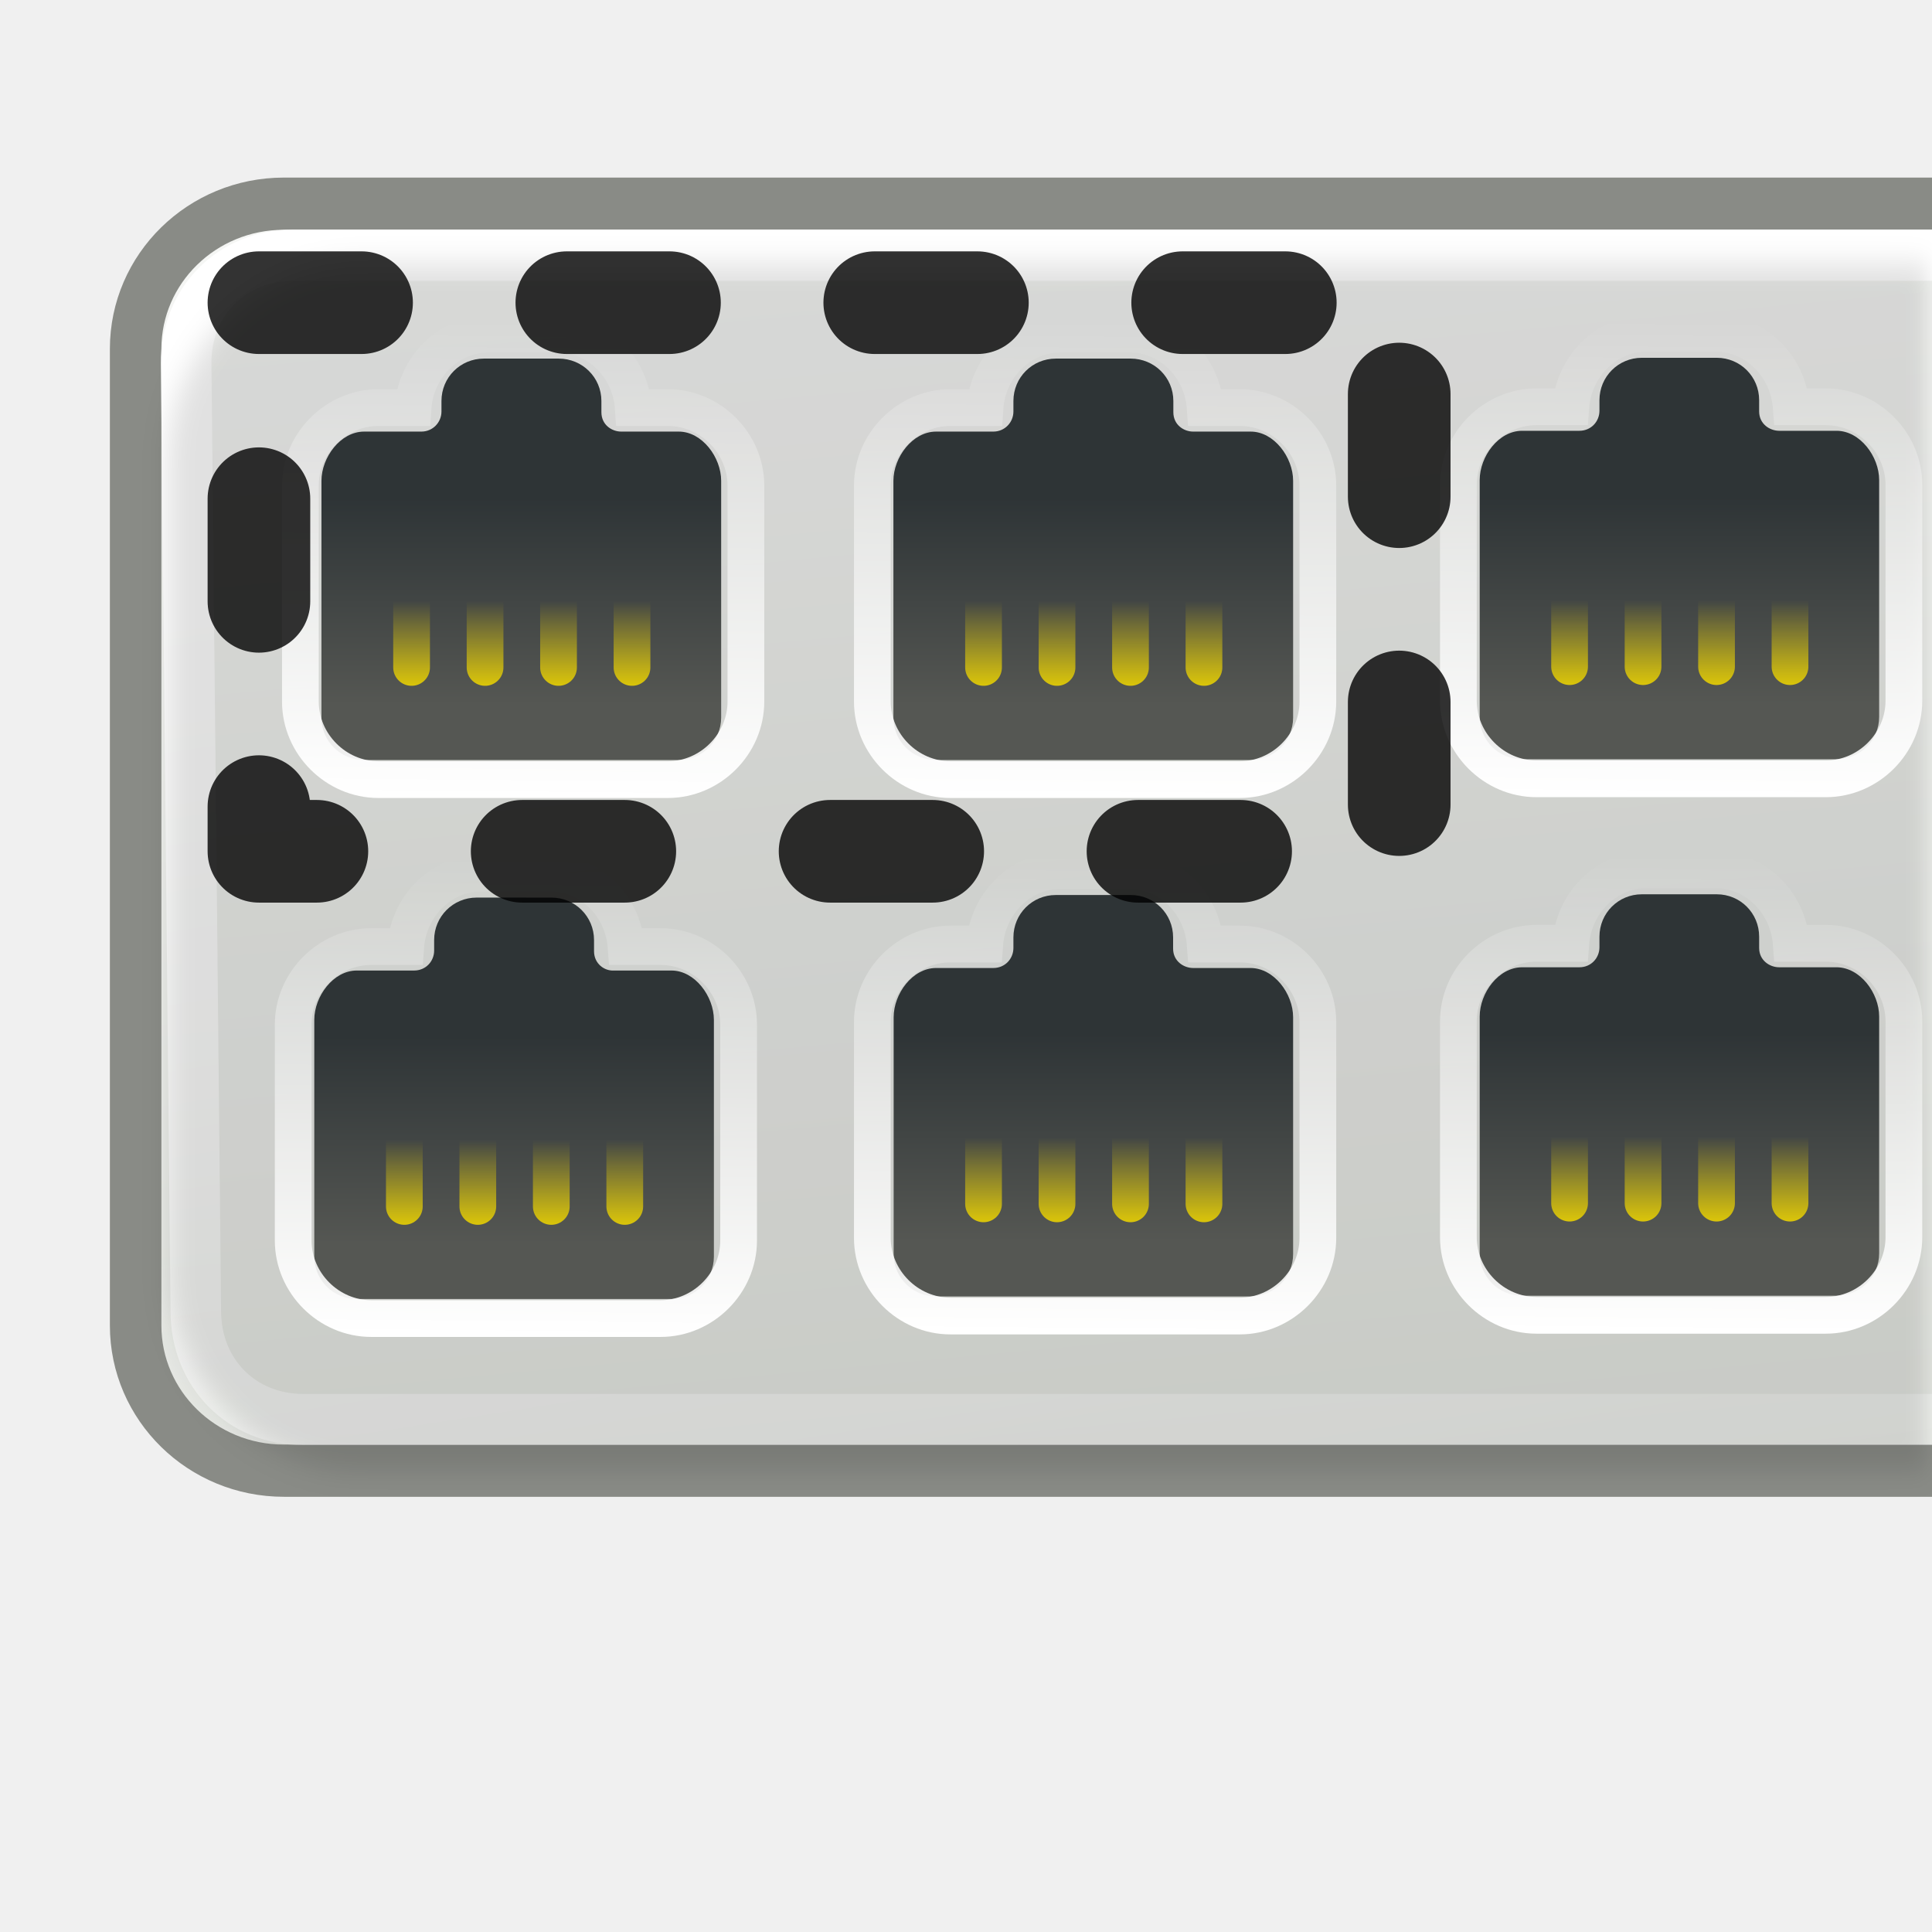
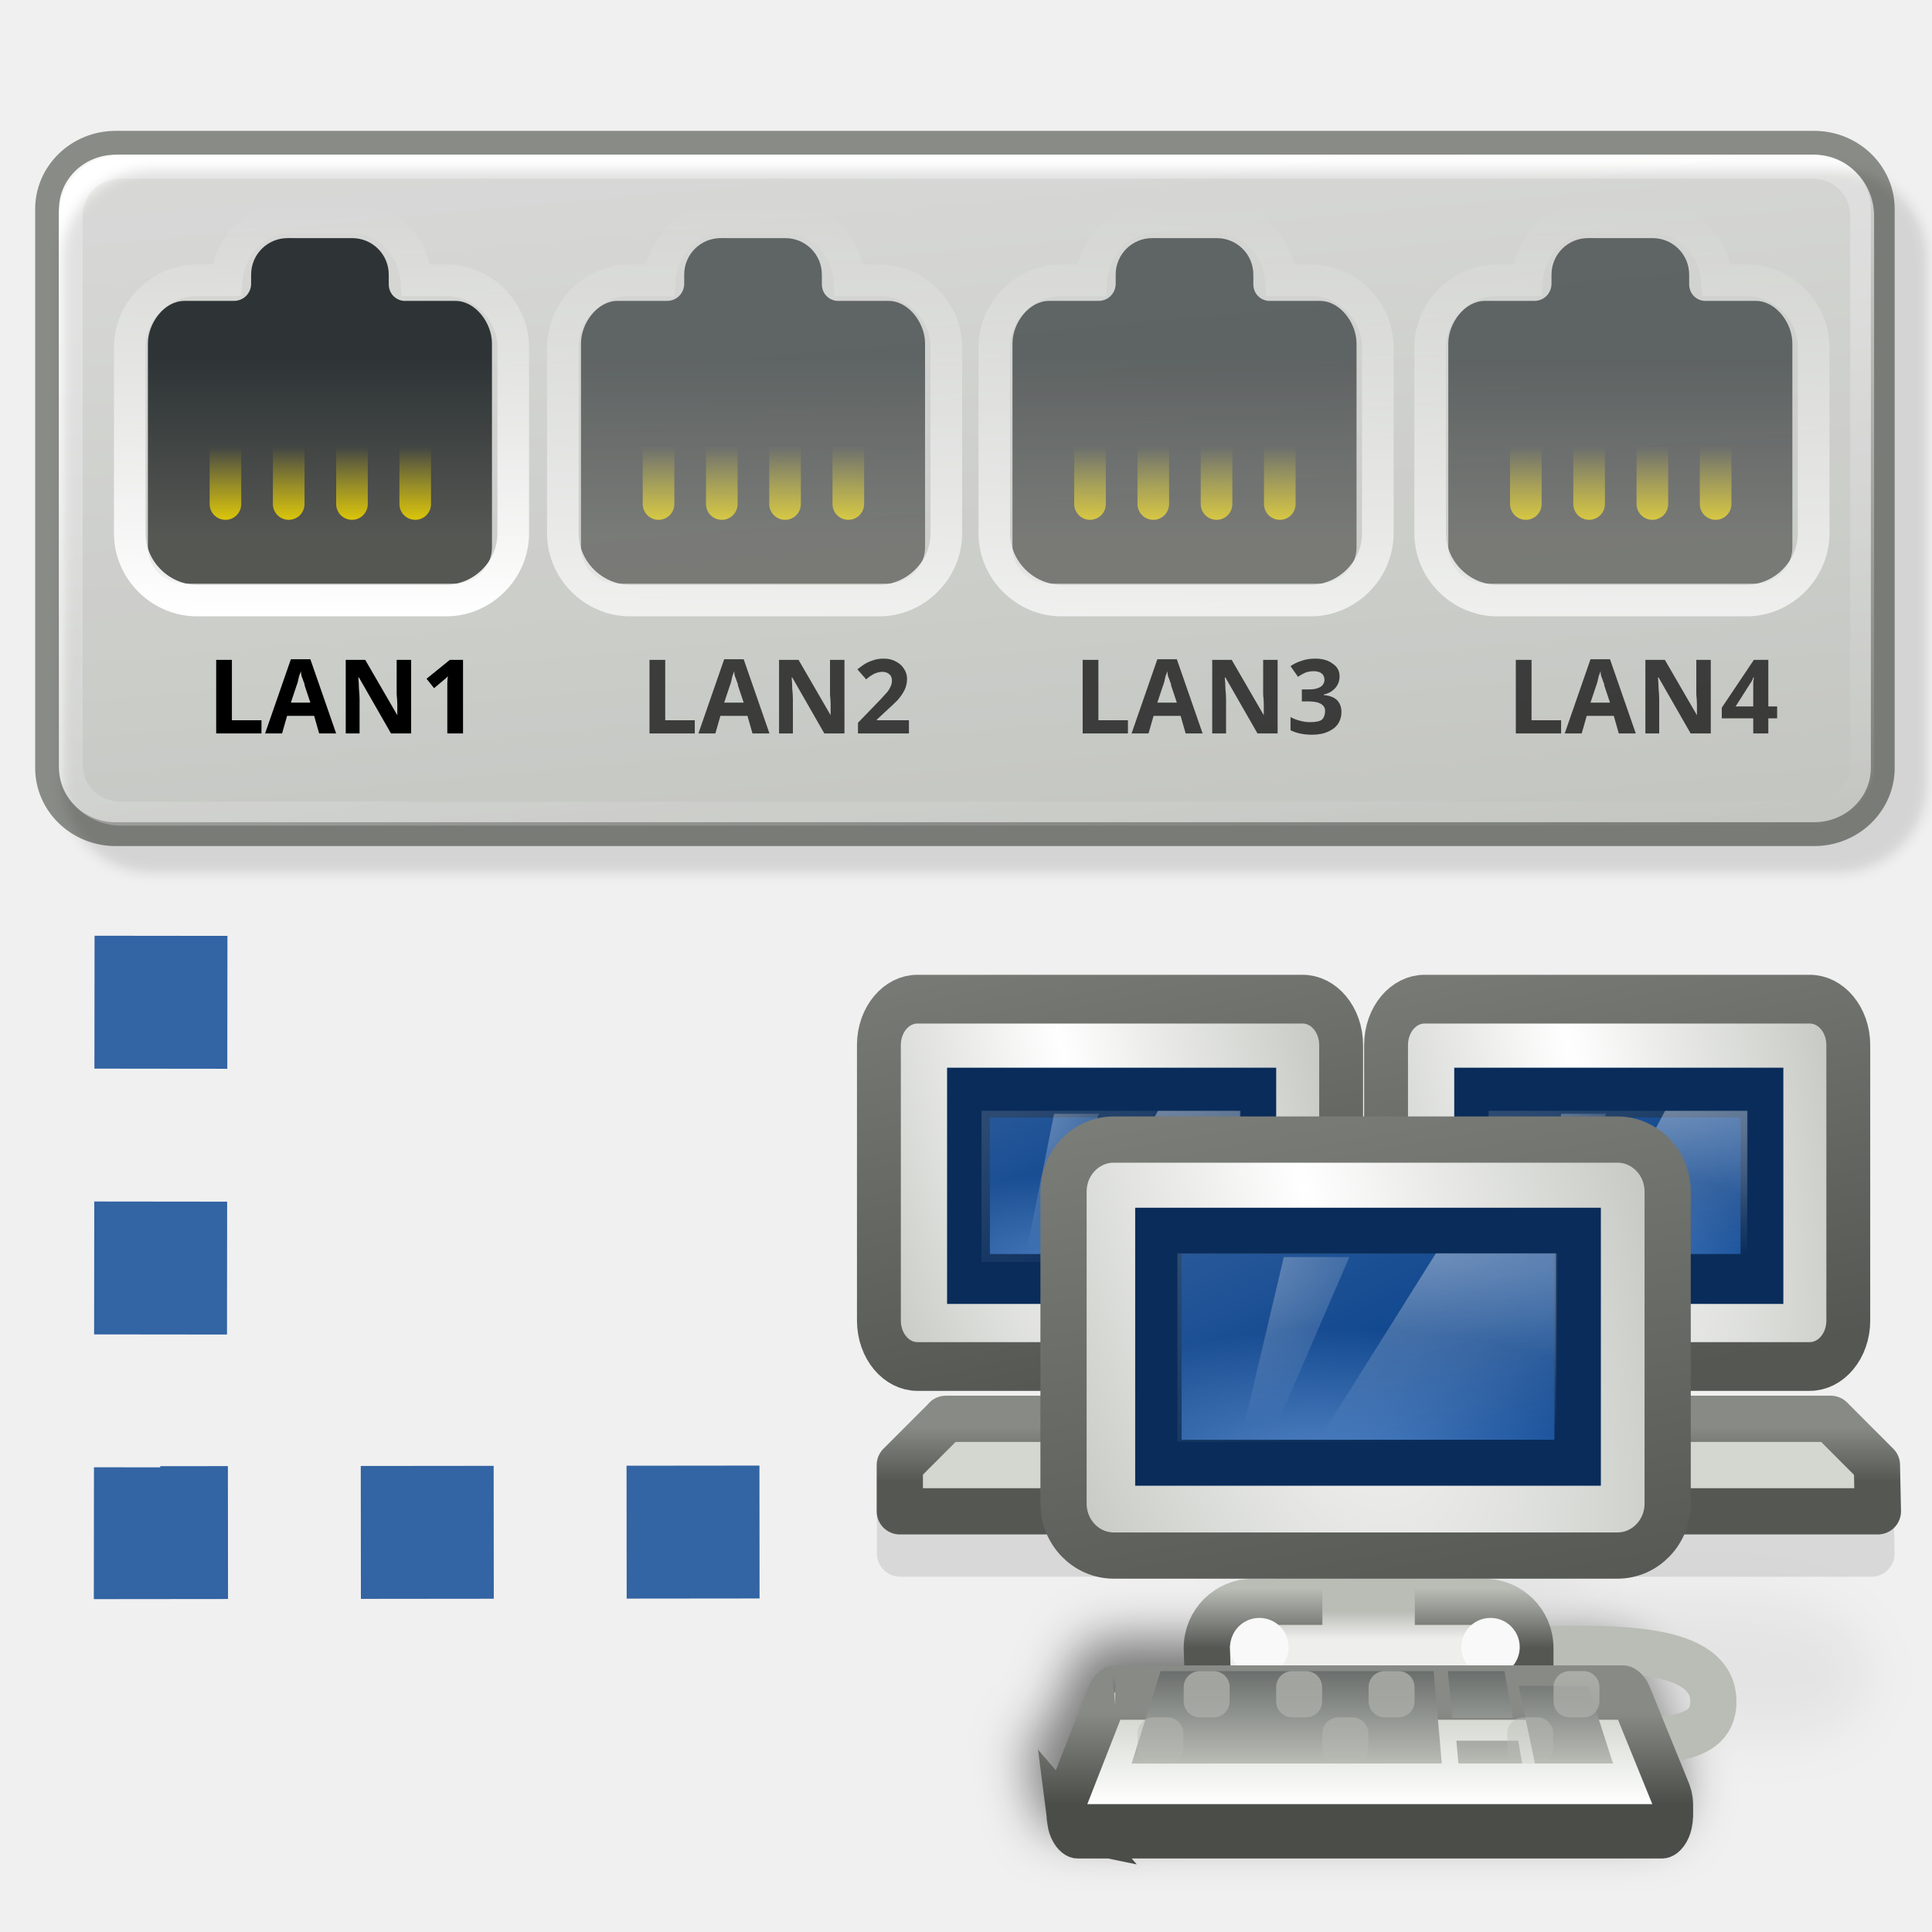
<svg xmlns="http://www.w3.org/2000/svg" xmlns:xlink="http://www.w3.org/1999/xlink" width="32" height="32" version="1.1" viewBox="0 0 48 48">
  <defs>
-     <linearGradient id="linearGradient7887" x1="-7.975" x2="-11.01" y1="25.36" y2="-6.568" gradientTransform="matrix(2 0 0 1.933 43.5 .5333)" gradientUnits="userSpaceOnUse">
-       <stop stop-color="#d3d7cf" offset="0" />
-       <stop stop-color="#fff" offset="1" />
-     </linearGradient>
-     <linearGradient id="linearGradient7889" x1="-7.852" x2="-5.51" y1="3.755" y2="18.94" gradientTransform="matrix(2.074 0 0 2.073 43.5 -.6186)" gradientUnits="userSpaceOnUse">
-       <stop stop-color="#fff" offset="0" />
-       <stop stop-color="#fff" stop-opacity="0" offset="1" />
+     <linearGradient id="linearGradient3983">
+       <stop stop-color="#555753" offset="0" />
+       <stop stop-color="#888a85" offset="1" />
    </linearGradient>
    <linearGradient id="linearGradient5940">
      <stop stop-color="#2e3436" offset="0" />
      <stop stop-color="#555753" offset="1" />
    </linearGradient>
-     <filter id="filter5386-6" x="-.017" y="-.028" width="1.034" height="1.056" color-interpolation-filters="sRGB">
+     <linearGradient id="linearGradient4598">
+       <stop stop-color="#fff" offset="0" />
+       <stop stop-color="#fff" stop-opacity="0" offset="1" />
+     </linearGradient>
+     <linearGradient id="linearGradient7422">
+       <stop stop-color="#edd400" offset="0" />
+       <stop stop-color="#edd400" stop-opacity="0" offset="1" />
+     </linearGradient>
+     <linearGradient id="linearGradient565184-2" x1="32.81" x2="32.81" y1="21" y2="26.2" gradientTransform="matrix(1.631 0 0 1.63 98.35 78.44)" gradientUnits="userSpaceOnUse" xlink:href="#linearGradient5940" />
+     <linearGradient id="linearGradient565186-6" x1="28.88" x2="29" y1="29" y2="16" gradientTransform="matrix(1.5 0 0 1.5 102.2 81.36)" gradientUnits="userSpaceOnUse" xlink:href="#linearGradient4598" />
+     <linearGradient id="linearGradient565196-0" x1="30.31" x2="30.31" y1="27.31" y2="24.69" gradientUnits="userSpaceOnUse" xlink:href="#linearGradient7422" />
+     <linearGradient id="linearGradient576026-2" x1="-7.975" x2="-11.01" y1="25.36" y2="-6.568" gradientTransform="matrix(2 0 0 1.933 43.98 -63.51)" gradientUnits="userSpaceOnUse">
+       <stop stop-color="#d3d7cf" offset="0" />
+       <stop stop-color="#fff" offset="1" />
+     </linearGradient>
+     <linearGradient id="linearGradient576028-6" x1="-7.852" x2="-5.51" y1="3.755" y2="18.94" gradientTransform="matrix(2.143 0 0 2.087 44.91 -64.67)" gradientUnits="userSpaceOnUse">
+       <stop stop-color="#fff" offset="0" />
+       <stop stop-color="#fff" stop-opacity="0" offset="1" />
+     </linearGradient>
+     <filter id="filter5386-64-0" x="-.008" y="-.022" width="1.016" height="1.044" color-interpolation-filters="sRGB">
      <feGaussianBlur stdDeviation="0.263" />
    </filter>
-     <linearGradient id="linearGradient4598">
-       <stop stop-color="#fff" offset="0" />
-       <stop stop-color="#fff" stop-opacity="0" offset="1" />
-     </linearGradient>
-     <radialGradient id="radialGradient7111" cx="207.4" cy="217.2" r="21.62" gradientTransform="matrix(-1.132 0 0 -1.178 71.13 628.9)" gradientUnits="userSpaceOnUse">
-       <stop stop-color="#e6e7e5" offset="0" />
-       <stop stop-color="#e6e7e5" stop-opacity="0" offset="1" />
-     </radialGradient>
-     <linearGradient id="linearGradient7907-5" x1="32.81" x2="32.81" y1="21" y2="26.2" gradientTransform="matrix(1.631 0 0 1.63 98.35 78.44)" gradientUnits="userSpaceOnUse" xlink:href="#linearGradient5940" />
-     <linearGradient id="linearGradient7909-9" x1="28.88" x2="29" y1="29" y2="16" gradientTransform="matrix(1.5 0 0 1.5 102.2 81.36)" gradientUnits="userSpaceOnUse" xlink:href="#linearGradient4598" />
-     <linearGradient id="linearGradient7919-8" x1="30.31" x2="30.31" y1="27.31" y2="24.69" gradientUnits="userSpaceOnUse">
-       <stop stop-color="#edd400" offset="0" />
-       <stop stop-color="#edd400" stop-opacity="0" offset="1" />
-     </linearGradient>
-     <linearGradient id="linearGradient87" x1="32.81" x2="32.81" y1="21" y2="26.2" gradientTransform="matrix(1.631,0,0,1.63,98.35,78.44)" gradientUnits="userSpaceOnUse" xlink:href="#linearGradient5940" />
-     <linearGradient id="linearGradient88" x1="28.88" x2="29" y1="29" y2="16" gradientTransform="matrix(1.5,0,0,1.5,102.2,81.36)" gradientUnits="userSpaceOnUse" xlink:href="#linearGradient4598" />
+     <linearGradient id="linearGradient12756">
+       <stop stop-color="#5789ca" offset="0" />
+       <stop stop-color="#023c88" offset="1" />
+     </linearGradient>
+     <linearGradient id="linearGradient8813" x1="88" x2="178" y1="44.5" y2="202.5" gradientTransform="matrix(.04808 0 0 .04032 303.9 219.1)" gradientUnits="userSpaceOnUse" xlink:href="#linearGradient4598" />
+     <linearGradient id="linearGradient11544" x1="110.5" x2="110.5" y1="406.4" y2="381.4" gradientUnits="userSpaceOnUse">
+       <stop stop-color="#4b4d49" offset="0" />
+       <stop stop-color="#888a85" offset="1" />
+     </linearGradient>
+     <linearGradient id="linearGradient11542" x1="169.5" x2="169.5" y1="406.3" y2="381.7" gradientUnits="userSpaceOnUse">
+       <stop stop-color="#fff" offset="0" />
+       <stop stop-color="#d3d7cf" offset="1" />
+     </linearGradient>
+     <linearGradient id="linearGradient3830" x1="306.6" x2="306.6" y1="233.9" y2="232.7" gradientTransform="matrix(.7656 0 0 .7656 786.1 -36.93)" gradientUnits="userSpaceOnUse" xlink:href="#linearGradient3983" />
+     <filter id="filter10920" x="-.204" y="-.379" width="1.41" height="1.811" color-interpolation-filters="sRGB">
+       <feGaussianBlur stdDeviation="0.544" />
+     </filter>
+     <linearGradient id="linearGradient3880" x1="306.6" x2="306.6" y1="233.9" y2="232.7" gradientTransform="matrix(.7656 0 0 .7656 779.2 -36.93)" gradientUnits="userSpaceOnUse" xlink:href="#linearGradient3983" />
+     <radialGradient id="radialGradient3908" cx="326" cy="58" r="12.5" gradientTransform="matrix(-.5241 2.303e-7 .02554 -.3735 476.1 243.7)" gradientUnits="userSpaceOnUse" xlink:href="#linearGradient4598" />
+     <radialGradient id="radialGradient3906" cx="327.5" cy="58" r="12.5" gradientTransform="matrix(2.031 1.561e-8 0 .3864 -353.1 199.6)" gradientUnits="userSpaceOnUse" xlink:href="#linearGradient4598" />
+     <linearGradient id="linearGradient3900" x1="317.3" x2="298.3" y1="86.37" y2="-18.47" gradientTransform="matrix(.2223 0 0 .2385 239.4 207.3)" gradientUnits="userSpaceOnUse" xlink:href="#linearGradient5538" />
+     <radialGradient id="radialGradient3898" cx="314.2" cy="56.92" r="23" gradientTransform="matrix(.2107 .7334 -.2821 .08108 259.3 -13.83)" gradientUnits="userSpaceOnUse" xlink:href="#linearGradient8702" />
+     <linearGradient id="linearGradient3712" x1="316.2" x2="316.2" y1="83.21" y2="92.05" gradientTransform="matrix(.248 0 0 .4 231.7 197.2)" gradientUnits="userSpaceOnUse">
+       <stop stop-color="#2e3436" offset="0" />
+       <stop stop-color="#babdb6" offset="1" />
+     </linearGradient>
+     <linearGradient id="linearGradient3698" x1="317.9" x2="298.3" y1="92.35" y2="-18.47" gradientTransform="matrix(.2904 0 0 .3002 218 204.1)" gradientUnits="userSpaceOnUse" xlink:href="#linearGradient5538" />
+     <radialGradient id="radialGradient3696" cx="314.2" cy="56.92" r="23" gradientTransform="matrix(.2753 .9228 -.3686 .102 244.1 -74.18)" gradientUnits="userSpaceOnUse" xlink:href="#linearGradient8702" />
+     <linearGradient id="linearGradient3694" x1="307.7" x2="307.7" y1="229.2" y2="230.5" gradientTransform="translate(0,1)" gradientUnits="userSpaceOnUse">
+       <stop stop-color="#babdb6" offset="0" />
+       <stop stop-color="#555753" offset="1" />
+     </linearGradient>
+     <linearGradient id="linearGradient3692" x1="310.9" x2="310.9" y1="229.7" y2="230.3" gradientTransform="translate(0,1)" gradientUnits="userSpaceOnUse">
+       <stop stop-color="#babdb6" offset="0" />
+       <stop stop-color="#eeeeec" offset="1" />
+     </linearGradient>
+     <linearGradient id="linearGradient3690" x1="328.6" x2="327.5" y1="74.43" y2="67.36" gradientTransform="matrix(.6444 0 0 .9724 97.75 160.1)" gradientUnits="userSpaceOnUse" xlink:href="#linearGradient7758" />
+     <linearGradient id="linearGradient8702">
+       <stop stop-color="#fff" offset="0" />
+       <stop stop-color="#babdb6" offset="1" />
+     </linearGradient>
+     <linearGradient id="linearGradient7758">
+       <stop stop-color="#babdb6" offset="0" />
+       <stop stop-color="#babdb6" stop-opacity="0" offset="1" />
+     </linearGradient>
+     <linearGradient id="linearGradient5538">
+       <stop stop-color="#555753" offset="0" />
+       <stop stop-color="#babdb6" offset="1" />
+     </linearGradient>
+     <radialGradient id="radialGradient13137-1" cx="30.19" cy="218.6" r="19" gradientTransform="matrix(.4811 0 0 .2099 295.8 182.1)" gradientUnits="userSpaceOnUse" xlink:href="#linearGradient12756" />
+     <linearGradient id="linearGradient27310" x1="310" x2="310" y1="229.5" y2="234.5" gradientUnits="userSpaceOnUse" xlink:href="#linearGradient7758" />
  </defs>
  <clipPath id="b">
    <rect x="68.78" y="-.093" width="58.26" height="58.26" rx="2.648" />
  </clipPath>
  <filter id="c" x="-.021" y="-.021" width="1.042" height="1.042" color-interpolation-filters="sRGB">
    <feGaussianBlur stdDeviation=".283" />
  </filter>
  <clipPath id="h">
    <path d="m-6.562 24.53c-0.388 0-0.692 0.219-0.906 0.469l-0.031-0.03-0.031 0.06-0.344 0.313-4.25 1.218c-0.03 0-0.06 0.02-0.09 0.03-0.549 0.274-0.902 0.554-1.094 0.937-0.192 0.384-0.116 0.867 0.125 1.156 0.329 0.394 0.858 0.553 1.407 0.657l-0.407 0.437c-0.06 0.05-0.1 0.116-0.125 0.188-0.03 0.121-0.07 0.316-0.125 0.5-0.02 0.04-0.03 0.08-0.03 0.125v6.656c0 0.299 0.113 0.582 0.313 0.813 0.199 0.23 0.511 0.406 0.875 0.406h7.843c0.324 0 0.657-0.116 0.906-0.375l4.651-4.81c0.226-0.235 0.344-0.539 0.344-0.875v-6.625c0-0.335-0.118-0.64-0.344-0.875-0.223-0.229-0.55-0.375-0.874-0.375z" />
  </clipPath>
  <filter id="i" x="-.038" y="-.044" width="1.077" height="1.087" color-interpolation-filters="sRGB">
    <feGaussianBlur stdDeviation=".149" />
  </filter>
  <filter id="p" x="-.02" y="-.024" width="1.04" height="1.047" color-interpolation-filters="sRGB">
    <feGaussianBlur stdDeviation=".071" />
  </filter>
  <filter id="x" x="-.036" y="-.042" width="1.071" height="1.083" color-interpolation-filters="sRGB">
    <feGaussianBlur stdDeviation=".167" />
  </filter>
  <clipPath id="A">
    <path d="m-95.3 143.8s-4.189 3.27-8.1 6.5c-1.95 1.62-3.69 3.22-4.72 4.78-0.51 0.78-0.98 1.62-0.65 2.78 0.16 0.58 0.61 1.12 1.09 1.41 0.48 0.28 0.96 0.4 1.5 0.47 2.13 0.24 4.73-0.4 7.849-1.28 3.113-0.89 6.669-2.09 10.25-3.25 3.581-1.17 7.196-2.31 10.34-3 3.147-0.7 5.835-0.89 7.375-0.5 0.729 0.18 0.745 0.3 0.75 0.31 0 0 0.06 0.33-0.219 0.94-0.567 1.2-2.245 3.11-4.187 4.93-3.885 3.64-8.844 7.13-8.844 7.13l1.75 2.44s5.041-3.52 9.156-7.38c2.058-1.93 3.879-3.89 4.813-5.87 0.466-1 0.776-2.12 0.343-3.25-0.433-1.14-1.541-1.87-2.812-2.19-2.46-0.62-5.444-0.21-8.781 0.53-3.337 0.73-7.019 1.85-10.62 3.03-3.607 1.18-7.129 2.4-10.12 3.25-2.913 0.83-5.293 1.22-6.473 1.13 0.62-0.95 2.3-2.56 4.16-4.1 3.721-3.08 7.969-6.37 7.969-6.37z" />
  </clipPath>
  <mask id="B" maskUnits="userSpaceOnUse">
    <rect x="-115.6" y="147" width="51.28" height="17.34" rx=".666" fill="url(#C)" fill-rule="evenodd" stroke-width="2" />
  </mask>
  <linearGradient id="C" x1="-112.3" x2="-112.3" y1="148.9" y2="164.5" gradientUnits="userSpaceOnUse">
    <stop offset="0" />
    <stop stop-color="#fff" offset=".218" />
    <stop stop-color="#fff" offset=".766" />
    <stop offset="1" />
  </linearGradient>
  <filter id="D" x="-.013" y="-.05" width="1.026" height="1.099" color-interpolation-filters="sRGB">
    <feGaussianBlur stdDeviation="0.001 0.244" />
  </filter>
  <filter id="H" x="-.395" y="-.574" width="1.79" height="2.147" color-interpolation-filters="sRGB">
    <feGaussianBlur stdDeviation="2.895" />
  </filter>
-   <g transform="matrix(1.5 0 0 1.5 -376 -165.1)" display="none">
-     <g fill="#eeeeec" stroke-width="2">
-       <rect x="296" y="50" width="48" height="48" />
-       <rect x="303" y="126" width="32" height="32" />
-       <rect x="303" y="177" width="22" height="22" />
-       <rect x="303" y="219" width="16" height="16" />
-     </g>
-     <text id="context" x="20.971" y="21.514" fill="#000000" font-family="'Bitstream Vera Sans'" style="line-height:0%" xml:space="preserve">
-       <tspan x="20.971" y="21.514" font-size="18.3px" style="line-height:1.25">actions</tspan>
-     </text>
-     <text id="icon-name" x="191.971" y="21.514" fill="#000000" font-family="'Droid Sans'" font-weight="bold" style="line-height:0%" xml:space="preserve">
-       <tspan x="191.971" y="21.514" font-size="18.3px" style="line-height:1.25">insert-text</tspan>
-     </text>
-   </g>
-   <g transform="matrix(1.5 0 0 1.5 -517.5 70.79)" display="none">
-     <g stroke-width="2">
-       <rect x="296" y="50" width="48" height="48" fill="#eeeeec" />
-       <rect x="303" y="126" width="32" height="32" fill="#eeeeec" />
-       <rect x="302" y="176" width="24" height="24" fill="#fff" />
-       <rect x="303" y="177" width="22" height="22" fill="#eeeeec" />
-       <rect x="303" y="219" width="16" height="16" fill="#eeeeec" />
-     </g>
-     <text x="20.971" y="21.514" fill="#000000" font-family="Cantarell" font-weight="500" style="line-height:0%" xml:space="preserve">
-       <tspan x="20.971" y="21.514" font-size="18.3px" style="line-height:1.25">status</tspan>
-     </text>
-     <text x="122.971" y="21.514" fill="#000000" font-family="Cantarell" font-weight="bold" style="line-height:0%" xml:space="preserve">
-       <tspan x="122.971" y="21.514" font-size="18.3px" style="line-height:1.25">network-wired-disconnected</tspan>
-     </text>
-     <rect x="18" y="35" width="256" height="256" fill="#eeeeec" stroke-width="2" />
-   </g>
-   <path d="m26.98-40.16s-23.92 16.46-15.49 17.43-18.27 10.15-7.896 12.74" fill="none" opacity=".19" stroke-opacity="0" stroke-width="1.297" />
-   <g transform="matrix(1.28 0 0 1.297 -15.19 3.115)" enable-background="new">
-     <rect x="14.5" y="1.5" width="38.5" height="24.27" rx="2.877" ry="2.781" fill="url(#linearGradient7887)" fill-rule="evenodd" stroke="#888a85" stroke-dashoffset=".7" stroke-linecap="round" stroke-linejoin="round" stroke-opacity=".992" />
-     <path d="m17.56 2.486c-1.189 0-2.091 0.889-2.079 2.077l0.187 18.15c0 1.188 0.89 2.077 2.078 2.077h32.16c1.189 0 2.091-0.889 2.079-2.077l-0.195-18.15c-0.013-1.188-0.89-2.077-2.078-2.077z" fill="none" stroke="url(#linearGradient7889)" stroke-dashoffset=".7" stroke-linecap="round" stroke-linejoin="round" stroke-opacity=".992" stroke-width=".981" />
-     <rect transform="matrix(1.01 0 0 1.016 -.4007 -.2715)" x="15.38" y="2.875" width="37.27" height="22.76" rx="3.723" ry="3.723" fill-rule="evenodd" filter="url(#filter5386-6)" opacity=".12" />
-   </g>
-   <g transform="matrix(.6085 0 0 .6085 -25.37 -21.4)">
-     <g transform="translate(-60.1,-57.19)">
-       <path d="m144.9 107c-0.96 0-1.73 0.77-1.73 1.73v0.43c0 0.44-0.35 0.82-0.82 0.82h-2.34c-0.96 0-1.74 1.05-1.74 2.01v9.67c0 0.96 0.78 1.73 1.74 1.73h12.85c0.95 0 1.73-0.78 1.73-1.73v-9.67c0-0.96-0.78-2.01-1.73-2.01h-2.35c-0.39 0-0.81-0.28-0.81-0.79v-0.46c0-0.96-0.78-1.73-1.74-1.73z" fill="url(#linearGradient87)" fill-rule="evenodd" stroke-width="1.5" />
-       <path d="m145.1 106c-1.66 0-2.98 1.36-3.09 3h-1.41c-1.74 0-3.19 1.45-3.19 3.19v8.81c0 1.74 1.45 3.19 3.19 3.19h11.81c1.74 0 3.19-1.45 3.19-3.19v-8.81c0-1.74-1.45-3.19-3.19-3.19h-1.41c-0.11-1.64-1.43-3-3.09-3z" fill="none" stroke="url(#linearGradient88)" stroke-dashoffset=".7" stroke-linecap="round" stroke-width="1.5" />
-       <g transform="matrix(1.5,0,0,1.5,102.2,79.86)" fill="none" stroke="url(#linearGradient7919-8)" stroke-linecap="round" stroke-width="1px">
+   <g transform="matrix(.5923 0 0 .5923 -7.703 40.59)" enable-background="new">
+     <rect x="14.98" y="-62.54" width="77" height="29" rx="2.877" ry="2.781" fill="url(#linearGradient576026-2)" fill-rule="evenodd" stroke="#888a85" stroke-dashoffset=".7" stroke-linecap="round" stroke-linejoin="round" stroke-opacity=".992" />
+     <path d="m18.12-61.54c-1.228 0-2.147 0.895-2.147 2.091v22.96c0 1.196 0.919 2.091 2.147 2.091h70.85c1.228 0 2.147-0.895 2.147-2.091v-22.96c0-1.196-0.919-2.091-2.147-2.091z" fill="none" stroke="url(#linearGradient576028-6)" stroke-dashoffset=".7" stroke-linecap="round" stroke-linejoin="round" stroke-opacity=".992" />
+     <rect transform="matrix(1.016 0 0 1.016 -.01036 -64.31)" x="15.38" y="2.875" width="77" height="29" rx="3.723" ry="3.723" fill-rule="evenodd" filter="url(#filter5386-64-0)" opacity=".12" />
+   </g>
+   <g transform="matrix(.5239 0 0 .5239 -37.28 -20.18)">
+     <g transform="translate(-60.1 -57.19)">
+       <path d="m144.9 107c-0.959 0-1.733 0.774-1.733 1.731v0.432c0 0.44-0.344 0.815-0.816 0.815h-2.345c-0.959 0-1.733 1.055-1.733 2.013v9.667c0 0.958 0.775 1.731 1.733 1.731h12.85c0.959 0 1.733-0.774 1.733-1.731v-9.667c0-0.958-0.775-2.013-1.733-2.013h-2.345c-0.393 0.026-0.816-0.279-0.816-0.789v-0.457c0-0.958-0.775-1.731-1.733-1.731z" fill="url(#linearGradient565184-2)" fill-rule="evenodd" stroke-width="1.5" />
+       <path d="m145.1 106c-1.664 0-2.977 1.362-3.094 3h-1.406c-1.739 0-3.188 1.449-3.188 3.188v8.812c0 1.739 1.449 3.188 3.188 3.188h11.81c1.739 0 3.188-1.449 3.188-3.188v-8.812c0-1.739-1.449-3.188-3.188-3.188h-1.406c-0.117-1.638-1.43-3-3.094-3z" fill="none" stroke="url(#linearGradient565186-6)" stroke-dashoffset=".7" stroke-linecap="round" stroke-width="1.5" />
+       <g transform="matrix(1.5 0 0 1.5 102.2 79.86)" fill="none" stroke="url(#linearGradient565196-0)" stroke-linecap="round" stroke-width="1px">
        <path d="m26.5 26.5v-2" />
        <path d="m28.5 26.5v-2" />
        <path d="m30.5 26.5v-2" />
        <path d="m32.5 26.5v-2" />
      </g>
    </g>
  </g>
-   <g transform="matrix(.6085 0 0 .6085 -10.81 -21.42)">
-     <g transform="translate(-60.1,-57.19)">
-       <path d="m144.9 107c-0.96 0-1.73 0.77-1.73 1.73v0.43c0 0.44-0.34 0.82-0.82 0.82h-2.34c-0.96 0-1.73 1.05-1.73 2.01v9.67c0 0.96 0.77 1.73 1.73 1.73h12.84c0.96 0 1.74-0.77 1.74-1.73v-9.67c0-0.96-0.78-2.01-1.74-2.01h-2.34c-0.39 0-0.82-0.28-0.82-0.79v-0.46c0-0.96-0.77-1.73-1.73-1.73z" fill="url(#linearGradient87)" fill-rule="evenodd" stroke-width="1.5" />
-       <path d="m145.1 106c-1.67 0-2.98 1.37-3.1 3h-1.4c-1.74 0-3.19 1.45-3.19 3.19v8.81c0 1.74 1.45 3.19 3.19 3.19h11.81c1.74 0 3.19-1.45 3.19-3.19v-8.81c0-1.74-1.45-3.19-3.19-3.19h-1.41c-0.12-1.63-1.43-3-3.09-3z" fill="none" stroke="url(#linearGradient88)" stroke-dashoffset=".7" stroke-linecap="round" stroke-width="1.5" />
-       <g transform="matrix(1.5,0,0,1.5,102.2,79.86)" fill="none" stroke="url(#linearGradient7919-8)" stroke-linecap="round" stroke-width="1px">
-         <path d="m26.5 26.5v-2" />
-         <path d="m28.5 26.5v-2" />
-         <path d="m30.5 26.5v-2" />
-         <path d="m32.5 26.5v-2" />
-       </g>
-     </g>
-   </g>
-   <g transform="matrix(.6085 0 0 .6085 -39.58 -21.4)">
-     <g transform="translate(-60.1,-57.19)">
-       <path d="m144.9 107c-0.96 0-1.73 0.77-1.73 1.73v0.43c0 0.44-0.35 0.82-0.82 0.82h-2.34c-0.96 0-1.74 1.05-1.74 2.01v9.67c0 0.96 0.78 1.73 1.74 1.73h12.85c0.95 0 1.73-0.78 1.73-1.73v-9.67c0-0.96-0.78-2.01-1.73-2.01h-2.35c-0.39 0-0.81-0.28-0.81-0.79v-0.46c0-0.96-0.78-1.73-1.74-1.73z" fill="url(#linearGradient87)" fill-rule="evenodd" stroke-width="1.5" />
-       <path d="m145.1 106c-1.66 0-2.98 1.36-3.09 3h-1.41c-1.74 0-3.19 1.45-3.19 3.19v8.81c0 1.74 1.45 3.19 3.19 3.19h11.81c1.74 0 3.19-1.45 3.19-3.19v-8.81c0-1.74-1.45-3.19-3.19-3.19h-1.41c-0.11-1.64-1.43-3-3.09-3z" fill="none" stroke="url(#linearGradient88)" stroke-dashoffset=".7" stroke-linecap="round" stroke-width="1.5" />
-       <g transform="matrix(1.5,0,0,1.5,102.2,79.86)" fill="none" stroke="url(#linearGradient7919-8)" stroke-linecap="round" stroke-width="1px">
-         <path d="m26.5 26.5v-2" />
-         <path d="m28.5 26.5v-2" />
-         <path d="m30.5 26.5v-2" />
-         <path d="m32.5 26.5v-2" />
-       </g>
-     </g>
-   </g>
-   <g transform="matrix(.6085 0 0 .6085 -39.76 -8.009)">
-     <g transform="translate(-60.1 -57.19)">
-       <path d="m144.9 107c-0.959 0-1.733 0.774-1.733 1.731v0.432c0 0.44-0.344 0.815-0.816 0.815h-2.345c-0.959 0-1.733 1.055-1.733 2.013v9.667c0 0.958 0.775 1.731 1.733 1.731h12.85c0.959 0 1.733-0.774 1.733-1.731v-9.667c0-0.958-0.775-2.013-1.733-2.013h-2.345c-0.393 0.026-0.816-0.279-0.816-0.789v-0.457c0-0.958-0.775-1.731-1.733-1.731z" fill="url(#linearGradient7907-5)" fill-rule="evenodd" stroke-width="1.5" />
-       <path d="m145.1 106c-1.664 0-2.977 1.362-3.094 3h-1.406c-1.739 0-3.188 1.449-3.188 3.188v8.812c0 1.739 1.449 3.188 3.188 3.188h11.81c1.739 0 3.188-1.449 3.188-3.188v-8.812c0-1.739-1.449-3.188-3.188-3.188h-1.406c-0.117-1.638-1.43-3-3.094-3z" fill="none" stroke="url(#linearGradient7909-9)" stroke-dashoffset=".7" stroke-linecap="round" stroke-width="1.5" />
-       <g transform="matrix(1.5 0 0 1.5 102.2 79.86)" fill="none" stroke="url(#linearGradient7919-8)" stroke-linecap="round" stroke-width="1px">
-         <path d="m26.5 26.5v-2" />
-         <path d="m28.5 26.5v-2" />
-         <path d="m30.5 26.5v-2" />
-         <path d="m32.5 26.5v-2" />
-       </g>
-     </g>
-   </g>
-   <g transform="matrix(1.5 0 0 1.5 -377.1 -161)" display="none">
-     <g fill="#eeeeec" stroke-width="2">
-       <rect x="296" y="50" width="48" height="48" />
-       <rect x="303" y="126" width="32" height="32" />
-       <rect x="303" y="177" width="22" height="22" />
-       <rect x="303" y="219" width="16" height="16" />
-     </g>
-     <text x="20.971" y="21.514" fill="#000000" font-family="'Bitstream Vera Sans'" style="line-height:0%" xml:space="preserve">
-       <tspan x="20.971" y="21.514" font-size="18.3px" style="line-height:1.25">actions</tspan>
+   <text x="5.138" y="18.223" fill="#000000" font-family="Sans" font-size="2.565px" letter-spacing="0px" stroke-width=".641px" word-spacing="0px" style="line-height:1.25" xml:space="preserve">
+     <tspan x="5.138" y="18.223" font-family="Carlito" font-weight="bold">LAN1</tspan>
+   </text>
+   <g opacity=".7">
+     <g transform="matrix(.5239 0 0 .5239 -26.52 -20.18)">
+       <g transform="translate(-60.1 -57.19)">
+         <path d="m144.9 107c-0.959 0-1.733 0.774-1.733 1.731v0.432c0 0.44-0.344 0.815-0.816 0.815h-2.345c-0.959 0-1.733 1.055-1.733 2.013v9.667c0 0.958 0.775 1.731 1.733 1.731h12.85c0.959 0 1.733-0.774 1.733-1.731v-9.667c0-0.958-0.775-2.013-1.733-2.013h-2.345c-0.393 0.026-0.816-0.279-0.816-0.789v-0.457c0-0.958-0.775-1.731-1.733-1.731z" fill="url(#linearGradient565184-2)" fill-rule="evenodd" stroke-width="1.5" />
+         <path d="m145.1 106c-1.664 0-2.977 1.362-3.094 3h-1.406c-1.739 0-3.188 1.449-3.188 3.188v8.812c0 1.739 1.449 3.188 3.188 3.188h11.81c1.739 0 3.188-1.449 3.188-3.188v-8.812c0-1.739-1.449-3.188-3.188-3.188h-1.406c-0.117-1.638-1.43-3-3.094-3z" fill="none" stroke="url(#linearGradient565186-6)" stroke-dashoffset=".7" stroke-linecap="round" stroke-width="1.5" />
+         <g transform="matrix(1.5 0 0 1.5 102.2 79.86)" fill="none" stroke="url(#linearGradient565196-0)" stroke-linecap="round" stroke-width="1px">
+           <path d="m26.5 26.5v-2" />
+           <path d="m28.5 26.5v-2" />
+           <path d="m30.5 26.5v-2" />
+           <path d="m32.5 26.5v-2" />
+         </g>
+       </g>
+     </g>
+     <text x="15.901" y="18.223" fill="#000000" font-family="Sans" font-size="2.565px" letter-spacing="0px" stroke-width=".641px" word-spacing="0px" style="line-height:1.25" xml:space="preserve">
+       <tspan x="15.901" y="18.223" font-family="Carlito" font-weight="bold">LAN2</tspan>
    </text>
-     <text x="191.971" y="21.514" fill="#000000" font-family="'Droid Sans'" font-weight="bold" style="line-height:0%" xml:space="preserve">
-       <tspan x="191.971" y="21.514" font-size="18.3px" style="line-height:1.25">insert-text</tspan>
+     <g transform="matrix(.5239 0 0 .5239 -15.8 -20.18)">
+       <g transform="translate(-60.1 -57.19)">
+         <path d="m144.9 107c-0.959 0-1.733 0.774-1.733 1.731v0.432c0 0.44-0.344 0.815-0.816 0.815h-2.345c-0.959 0-1.733 1.055-1.733 2.013v9.667c0 0.958 0.775 1.731 1.733 1.731h12.85c0.959 0 1.733-0.774 1.733-1.731v-9.667c0-0.958-0.775-2.013-1.733-2.013h-2.345c-0.393 0.026-0.816-0.279-0.816-0.789v-0.457c0-0.958-0.775-1.731-1.733-1.731z" fill="url(#linearGradient565184-2)" fill-rule="evenodd" stroke-width="1.5" />
+         <path d="m145.1 106c-1.664 0-2.977 1.362-3.094 3h-1.406c-1.739 0-3.188 1.449-3.188 3.188v8.812c0 1.739 1.449 3.188 3.188 3.188h11.81c1.739 0 3.188-1.449 3.188-3.188v-8.812c0-1.739-1.449-3.188-3.188-3.188h-1.406c-0.117-1.638-1.43-3-3.094-3z" fill="none" stroke="url(#linearGradient565186-6)" stroke-dashoffset=".7" stroke-linecap="round" stroke-width="1.5" />
+         <g transform="matrix(1.5 0 0 1.5 102.2 79.86)" fill="none" stroke="url(#linearGradient565196-0)" stroke-linecap="round" stroke-width="1px">
+           <path d="m26.5 26.5v-2" />
+           <path d="m28.5 26.5v-2" />
+           <path d="m30.5 26.5v-2" />
+           <path d="m32.5 26.5v-2" />
+         </g>
+       </g>
+     </g>
+     <g transform="matrix(.5239 0 0 .5239 -4.972 -20.18)">
+       <g transform="translate(-60.1 -57.19)">
+         <path d="m144.9 107c-0.959 0-1.733 0.774-1.733 1.731v0.432c0 0.44-0.344 0.815-0.816 0.815h-2.345c-0.959 0-1.733 1.055-1.733 2.013v9.667c0 0.958 0.775 1.731 1.733 1.731h12.85c0.959 0 1.733-0.774 1.733-1.731v-9.667c0-0.958-0.775-2.013-1.733-2.013h-2.345c-0.393 0.026-0.816-0.279-0.816-0.789v-0.457c0-0.958-0.775-1.731-1.733-1.731z" fill="url(#linearGradient565184-2)" fill-rule="evenodd" stroke-width="1.5" />
+         <path d="m145.1 106c-1.664 0-2.977 1.362-3.094 3h-1.406c-1.739 0-3.188 1.449-3.188 3.188v8.812c0 1.739 1.449 3.188 3.188 3.188h11.81c1.739 0 3.188-1.449 3.188-3.188v-8.812c0-1.739-1.449-3.188-3.188-3.188h-1.406c-0.117-1.638-1.43-3-3.094-3z" fill="none" stroke="url(#linearGradient565186-6)" stroke-dashoffset=".7" stroke-linecap="round" stroke-width="1.5" />
+         <g transform="matrix(1.5 0 0 1.5 102.2 79.86)" fill="none" stroke="url(#linearGradient565196-0)" stroke-linecap="round" stroke-width="1px">
+           <path d="m26.5 26.5v-2" />
+           <path d="m28.5 26.5v-2" />
+           <path d="m30.5 26.5v-2" />
+           <path d="m32.5 26.5v-2" />
+         </g>
+       </g>
+     </g>
+     <text x="26.663" y="18.223" fill="#000000" font-family="Sans" font-size="2.565px" letter-spacing="0px" stroke-width=".641px" word-spacing="0px" style="line-height:1.25" xml:space="preserve">
+       <tspan x="26.663" y="18.223" font-family="Carlito" font-weight="bold">LAN3</tspan>
    </text>
-   </g>
-   <g transform="matrix(1.5 0 0 1.5 -315.4 -126)" display="none">
-     <g fill="#eeeeec" stroke-width="2">
-       <rect x="296" y="50" width="48" height="48" />
-       <rect x="303" y="126" width="32" height="32" />
-       <rect x="303" y="177" width="22" height="22" />
-       <rect x="303" y="219" width="16" height="16" />
-     </g>
-     <text x="20.971" y="21.514" fill="#000000" font-family="'Bitstream Vera Sans'" style="line-height:0%" xml:space="preserve">
-       <tspan x="20.971" y="21.514" font-size="18.3px" style="line-height:1.25">actions</tspan>
+     <text x="37.425" y="18.223" fill="#000000" font-family="Sans" font-size="2.565px" letter-spacing="0px" stroke-width=".641px" word-spacing="0px" style="line-height:1.25" xml:space="preserve">
+       <tspan x="37.425" y="18.223" font-family="Carlito" font-weight="bold">LAN4</tspan>
    </text>
-     <text x="191.971" y="21.514" fill="#000000" font-family="'Droid Sans'" font-weight="bold" style="line-height:0%" xml:space="preserve">
-       <tspan x="191.971" y="21.514" font-size="18.3px" style="line-height:1.25">insert-text</tspan>
-     </text>
-   </g>
-   <g transform="matrix(1.5 0 0 1.5 -282.7 55.87)" display="none">
-     <g stroke-width="2">
-       <rect x="296" y="50" width="48" height="48" fill="#eeeeec" />
-       <rect x="303" y="126" width="32" height="32" fill="#eeeeec" />
-       <rect x="302" y="176" width="24" height="24" fill="#fff" />
-       <rect x="303" y="177" width="22" height="22" fill="#eeeeec" />
-       <rect x="303" y="219" width="16" height="16" fill="#eeeeec" />
-     </g>
-     <text x="20.971" y="21.514" fill="#000000" font-family="Cantarell" font-weight="500" style="line-height:0%" xml:space="preserve">
-       <tspan x="20.971" y="21.514" font-size="18.3px" style="line-height:1.25">status</tspan>
-     </text>
-     <text x="122.971" y="21.514" fill="#000000" font-family="Cantarell" font-weight="bold" style="line-height:0%" xml:space="preserve">
-       <tspan x="122.971" y="21.514" font-size="18.3px" style="line-height:1.25">network-wired-disconnected</tspan>
-     </text>
-     <rect x="18" y="35" width="256" height="256" fill="#eeeeec" stroke-width="2" />
-   </g>
-   <path d="m-124.4 345.2c-18.02 10.98-51.46 28.06-65.04 55.75 19.96-24.48 42.58-38.84 65.04-55.75z" fill="url(#radialGradient7111)" fill-rule="evenodd" opacity=".527" stroke-width="0" />
-   <path d="m168.9 148.9h7.5-4.5z" fill="#fff" fill-rule="evenodd" stroke-width="1.5" />
-   <g transform="matrix(.6085 0 0 .6085 -10.81 -8.091)">
-     <g transform="translate(-60.1 -57.19)">
-       <path d="m144.9 107c-0.96 0-1.73 0.77-1.73 1.73v0.43c0 0.44-0.34 0.82-0.82 0.82h-2.34c-0.96 0-1.73 1.05-1.73 2.01v9.67c0 0.96 0.77 1.73 1.73 1.73h12.84c0.96 0 1.74-0.77 1.74-1.73v-9.67c0-0.96-0.78-2.01-1.74-2.01h-2.34c-0.39 0-0.82-0.28-0.82-0.79v-0.46c0-0.96-0.77-1.73-1.73-1.73z" fill="url(#linearGradient7907-5)" fill-rule="evenodd" stroke-width="1.5" />
-       <path d="m145.1 106c-1.67 0-2.98 1.37-3.1 3h-1.4c-1.74 0-3.19 1.45-3.19 3.19v8.81c0 1.74 1.45 3.19 3.19 3.19h11.81c1.74 0 3.19-1.45 3.19-3.19v-8.81c0-1.74-1.45-3.19-3.19-3.19h-1.41c-0.12-1.63-1.43-3-3.09-3z" fill="none" stroke="url(#linearGradient7909-9)" stroke-dashoffset=".7" stroke-linecap="round" stroke-width="1.5" />
-       <g transform="matrix(1.5 0 0 1.5 102.2 79.86)" fill="none" stroke="url(#linearGradient7919-8)" stroke-linecap="round" stroke-width="1px">
-         <path d="m26.5 26.5v-2" />
-         <path d="m28.5 26.5v-2" />
-         <path d="m30.5 26.5v-2" />
-         <path d="m32.5 26.5v-2" />
-       </g>
-     </g>
-   </g>
-   <g transform="matrix(.6085 0 0 .6085 -25.37 -8.073)">
-     <g transform="translate(-60.1,-57.19)">
-       <path d="m144.9 107c-0.96 0-1.73 0.77-1.73 1.73v0.43c0 0.44-0.34 0.82-0.82 0.82h-2.34c-0.96 0-1.73 1.05-1.73 2.01v9.67c0 0.96 0.77 1.73 1.73 1.73h12.84c0.96 0 1.74-0.77 1.74-1.73v-9.67c0-0.96-0.78-2.01-1.74-2.01h-2.34c-0.39 0-0.82-0.28-0.82-0.79v-0.46c0-0.96-0.77-1.73-1.73-1.73z" fill="url(#linearGradient87)" fill-rule="evenodd" stroke-width="1.5" />
-       <path d="m145.1 106c-1.67 0-2.98 1.37-3.1 3h-1.4c-1.74 0-3.19 1.45-3.19 3.19v8.81c0 1.74 1.45 3.19 3.19 3.19h11.81c1.74 0 3.19-1.45 3.19-3.19v-8.81c0-1.74-1.45-3.19-3.19-3.19h-1.41c-0.12-1.63-1.43-3-3.09-3z" fill="none" stroke="url(#linearGradient88)" stroke-dashoffset=".7" stroke-linecap="round" stroke-width="1.5" />
-       <g transform="matrix(1.5,0,0,1.5,102.2,79.86)" fill="none" stroke="url(#linearGradient7919-8)" stroke-linecap="round" stroke-width="1px">
-         <path d="m26.5 26.5v-2" />
-         <path d="m28.5 26.5v-2" />
-         <path d="m30.5 26.5v-2" />
-         <path d="m32.5 26.5v-2" />
-       </g>
-     </g>
-   </g>
-   <rect x="6.433" y="7.52" width="28.33" height="13.63" fill="none" opacity=".8" stroke="#000" stroke-dasharray="2.55, 5.1" stroke-linecap="round" stroke-linejoin="round" stroke-width="2.55" />
+   </g>
+   <g transform="matrix(1.5 0 0 1.5 -1499 -176.4)">
+     <path d="m1015 141.8h14.55s0.765 0.766 0.765 0.766l0.016 0.766h-16.09v-0.766s0.766-0.766 0.766-0.766z" opacity=".1" stroke="#000" stroke-linecap="round" stroke-linejoin="round" stroke-width=".766" />
+     <path d="m1022 141.1h7.656s0.765 0.766 0.765 0.766l0.016 0.766h-9.2v-0.766l0.766-0.766z" fill="#d3d7cf" stroke="url(#linearGradient3830)" stroke-linecap="round" stroke-linejoin="round" stroke-width=".766" />
+     <g transform="matrix(.7656 0 0 .7656 776.9 -12.18)" enable-background="new" filter="url(#filter10920)" opacity=".5">
+       <path d="m318 204.5c0.602-2.482 6.559 0.194 6.559-1.837 0-2.432-8.451 0.082-8.794-1.837" fill-rule="evenodd" opacity=".1" stroke="#000" />
+     </g>
+     <g transform="matrix(.7656 0 0 .7656 781.4 -9.814)" enable-background="new" filter="url(#filter10920)" opacity=".5" stroke="#000">
+       <path d="m318 204.5c0.602-2.482 6.559 0.194 6.559-1.837 0-2.432-8.451 0.082-8.794-1.837" fill-rule="evenodd" opacity=".1" />
+       <path transform="matrix(.05727 0 0 .0792 305.7 172.7)" d="m49.28 375.8c0.27 4e-3 -0.513 0.034-0.434 0.01-1.408 0.144-2.648 0.972-3.322 2.217l-14.28 26.38a2.104 2.104 0 0 0-0.01 0.016c-0.335 0.631-0.505 1.341-0.494 2.049v2e-3c1e-5 6.4e-4 -1e-5 1e-3 0 2e-3 -0.001-0.069-0.004-0.054 0 0.06v3.248a2.104 2.104 0 0 0 1.773 1.773l-1.68-1.412c0.063 0.363 0.175 0.899 0.516 1.469 0.76 1.27 2.13 2.078 3.639 2.086a2.104 2.104 0 0 0 0.012 0h220.8c1.512 3e-3 2.914-0.785 3.689-2.094 0.33-0.557 0.45-1.081 0.516-1.475 0.114-0.679 0.09-1.174 0.09-1.174a2.104 2.104 0 0 0 0-0.049v-2.094c0-0.597-0.018-1.5-0.543-2.453a2.104 2.104 0 0 0-8e-3 -0.016l-14.84-26.38a2.104 2.104 0 0 0-8e-3 -0.012c-0.769-1.347-2.203-2.17-3.754-2.154z" stroke-dashoffset=".361" stroke-linecap="square" stroke-width="14.85" />
+     </g>
+     <path d="m1015 141.1h7.656s0.765 0.766 0.765 0.766l0.016 0.766h-9.2v-0.766s0.766-0.766 0.766-0.766z" fill="#d3d7cf" stroke="url(#linearGradient3880)" stroke-linecap="round" stroke-linejoin="round" stroke-width=".766" />
+     <g transform="matrix(.7656 0 0 .8507 788.4 -53.26)" enable-background="new">
+       <rect x="305.5" y="220.3" width="10" height="7.152" rx=".834" ry=".894" fill="url(#radialGradient3898)" stroke="url(#linearGradient3900)" stroke-dashoffset=".5" stroke-linecap="round" stroke-linejoin="round" stroke-width=".949" />
+       <g transform="matrix(.5615 0 0 .5888 135.9 91.76)">
+         <rect x="305.5" y="221.4" width="11.03" height="6.161" color="#000000" fill="url(#radialGradient13137-1)" fill-rule="evenodd" stroke="#092c5a" stroke-width="1.65px" />
+         <rect x="306" y="222" width="10" height="5" fill="url(#linearGradient8813)" fill-rule="evenodd" opacity=".15" />
+         <path d="m312.8 222h3.163v6.097h-6.958z" fill="url(#radialGradient3906)" opacity=".37" />
+         <path d="m308.8 222.1h1.723l-1.905 4.451-0.847-0.05 1.028-4.401z" fill="url(#radialGradient3908)" opacity=".389" />
+       </g>
+     </g>
+     <g transform="matrix(.7656 0 0 .8507 780 -53.26)" enable-background="new">
+       <rect x="305.5" y="220.3" width="10" height="7.152" rx=".834" ry=".894" fill="url(#radialGradient3898)" stroke="url(#linearGradient3900)" stroke-dashoffset=".5" stroke-linecap="round" stroke-linejoin="round" stroke-width=".949" />
+       <g transform="matrix(.5615 0 0 .5888 135.9 91.76)">
+         <rect x="305.5" y="221.4" width="11.03" height="6.161" color="#000000" fill="url(#radialGradient13137-1)" fill-rule="evenodd" stroke="#092c5a" stroke-width="1.65px" />
+         <rect x="306" y="222" width="10" height="5" fill="url(#linearGradient8813)" fill-rule="evenodd" opacity=".15" />
+         <path d="m312.8 222h3.163v6.097h-6.958z" fill="url(#radialGradient3906)" opacity=".37" />
+         <path d="m308.8 222.1h1.723l-1.905 4.451-0.847-0.05 1.028-4.401z" fill="url(#radialGradient3908)" opacity=".389" />
+       </g>
+     </g>
+     <g transform="matrix(.7656 0 0 .7656 783.9 -32.34)" enable-background="new">
+       <path d="m311.9 234.5c0.602-2.482 6.559 0.194 6.559-1.837 0-2.432-8.451 0.082-8.794-1.837" fill="none" stroke="url(#linearGradient3690)" />
+       <path d="m309.5 226.5v4h-1c-0.554 0-1 0.446-1 1l0.031 1h6.969v-1c0-0.554-0.446-1-1-1h-1v-4h-3z" fill="url(#linearGradient3692)" stroke="url(#linearGradient3694)" />
+       <ellipse transform="matrix(1.245 0 0 1.145 -73.06 7.633)" cx="310.6" cy="195.5" rx=".508" ry=".552" fill="#f9f9f9" />
+       <ellipse transform="matrix(1.245 0 0 1.145 -78.06 7.633)" cx="310.6" cy="195.5" rx=".508" ry=".552" fill="#f9f9f9" />
+       <rect x="304.4" y="220.5" width="13.07" height="9" rx="1.089" ry="1.125" fill="url(#radialGradient3696)" stroke="url(#linearGradient3698)" stroke-dashoffset=".5" stroke-linecap="round" stroke-linejoin="round" />
+       <g transform="matrix(.8223 0 0 .8146 55.24 42.12)">
+         <rect x="305.5" y="221.4" width="11.03" height="6.161" color="#000000" fill="url(#radialGradient13137-1)" fill-rule="evenodd" stroke="#092c5a" stroke-width="1.222px" />
+         <rect x="306" y="222" width="10" height="5" fill="url(#linearGradient8813)" fill-rule="evenodd" opacity=".15" />
+         <path d="m312.8 222h3.163v6.097h-6.958z" fill="url(#radialGradient3906)" opacity=".37" />
+         <path d="m308.8 222.1h1.723l-1.905 4.451-0.847-0.05 1.028-4.401z" fill="url(#radialGradient3908)" opacity=".389" />
+       </g>
+       <path transform="matrix(.05727 0 0 .0792 302.7 202.7)" d="m49.28 375.8c0.27 4e-3 -0.513 0.034-0.434 0.01-1.408 0.144-2.648 0.972-3.322 2.217l-14.28 26.38a2.104 2.104 0 0 0-0.01 0.016c-0.335 0.631-0.505 1.341-0.494 2.049v2e-3c1e-5 6.4e-4 -1e-5 1e-3 0 2e-3 -0.001-0.069-0.004-0.054 0 0.06v3.248a2.104 2.104 0 0 0 1.773 1.773l-1.68-1.412c0.063 0.363 0.175 0.899 0.516 1.469 0.76 1.27 2.13 2.078 3.639 2.086a2.104 2.104 0 0 0 0.012 0h220.8c1.512 3e-3 2.914-0.785 3.689-2.094 0.33-0.557 0.45-1.081 0.516-1.475 0.114-0.679 0.09-1.174 0.09-1.174a2.104 2.104 0 0 0 0-0.049v-2.094c0-0.597-0.018-1.5-0.543-2.453a2.104 2.104 0 0 0-8e-3 -0.016l-14.84-26.38a2.104 2.104 0 0 0-8e-3 -0.012c-0.769-1.347-2.203-2.17-3.754-2.154z" fill="url(#linearGradient11542)" stroke="url(#linearGradient11544)" stroke-dashoffset=".361" stroke-linecap="square" stroke-width="14.85" />
+       <path d="m306.5 232-0.628 2 6.712-2e-3 -0.177-1.998h-5.907zm6.214 0 0.097 1.013h1.312l-0.184-1.013h-1.226zm1.533 0.32 0.352 1.678h1.689l-0.54-1.678zm-1.348 1.185 0.044 0.493h1.38l-0.086-0.493h-1.337z" fill="url(#linearGradient3712)" fill-rule="evenodd" />
+       <g transform="translate(1,1)" fill="url(#linearGradient27310)">
+         <rect x="305" y="232" width=".994" height="1" rx=".346" ry=".346" />
+         <rect x="306" y="231" width=".994" height="1" rx=".346" ry=".346" />
+         <rect x="308" y="231" width=".994" height="1" rx=".346" ry=".346" />
+         <rect x="310" y="231" width=".994" height="1" rx=".346" ry=".346" />
+         <rect x="309" y="232" width=".994" height="1" rx=".346" ry=".346" />
+         <rect x="313" y="232" width=".994" height="1" rx=".346" ry=".346" />
+         <rect x="314" y="231" width=".994" height="1" rx=".346" ry=".346" />
+       </g>
+     </g>
+     <path d="m1002 133.1-0.011 9.885 10.08-0.01" fill="none" stroke="#3364a3" stroke-dasharray="2.201, 2.201" stroke-width="2.201" />
+   </g>
</svg>
